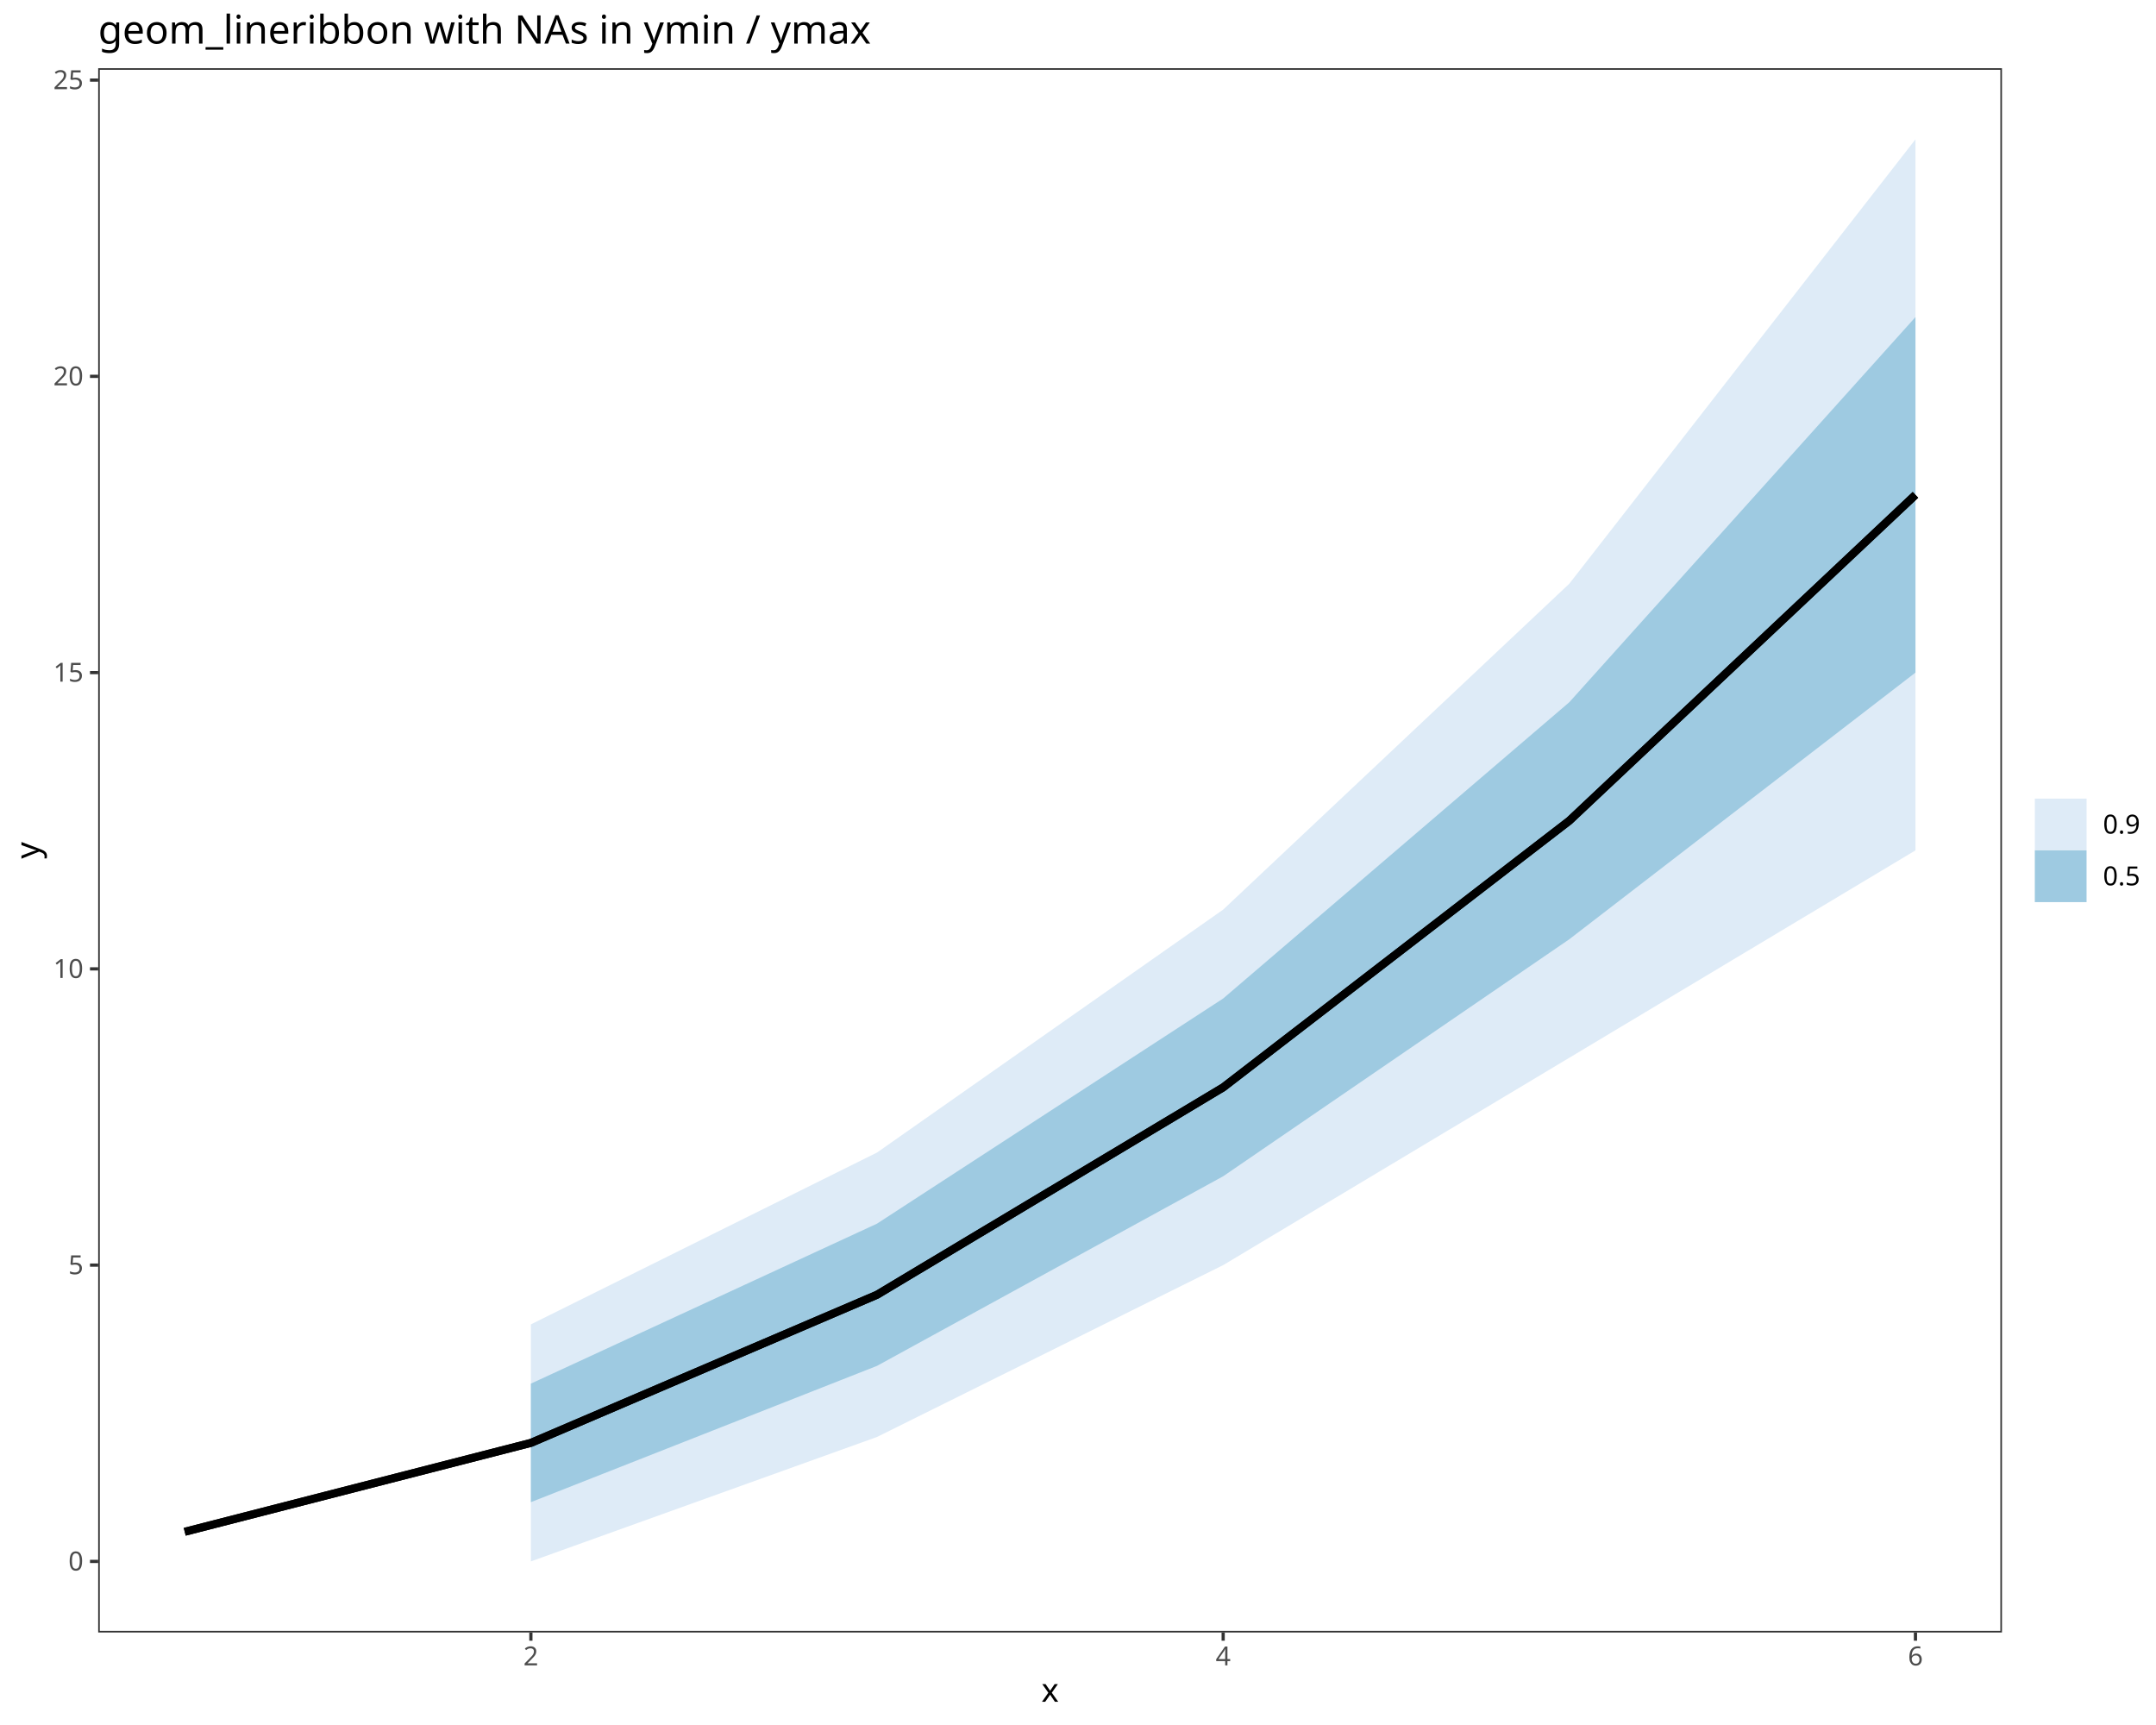
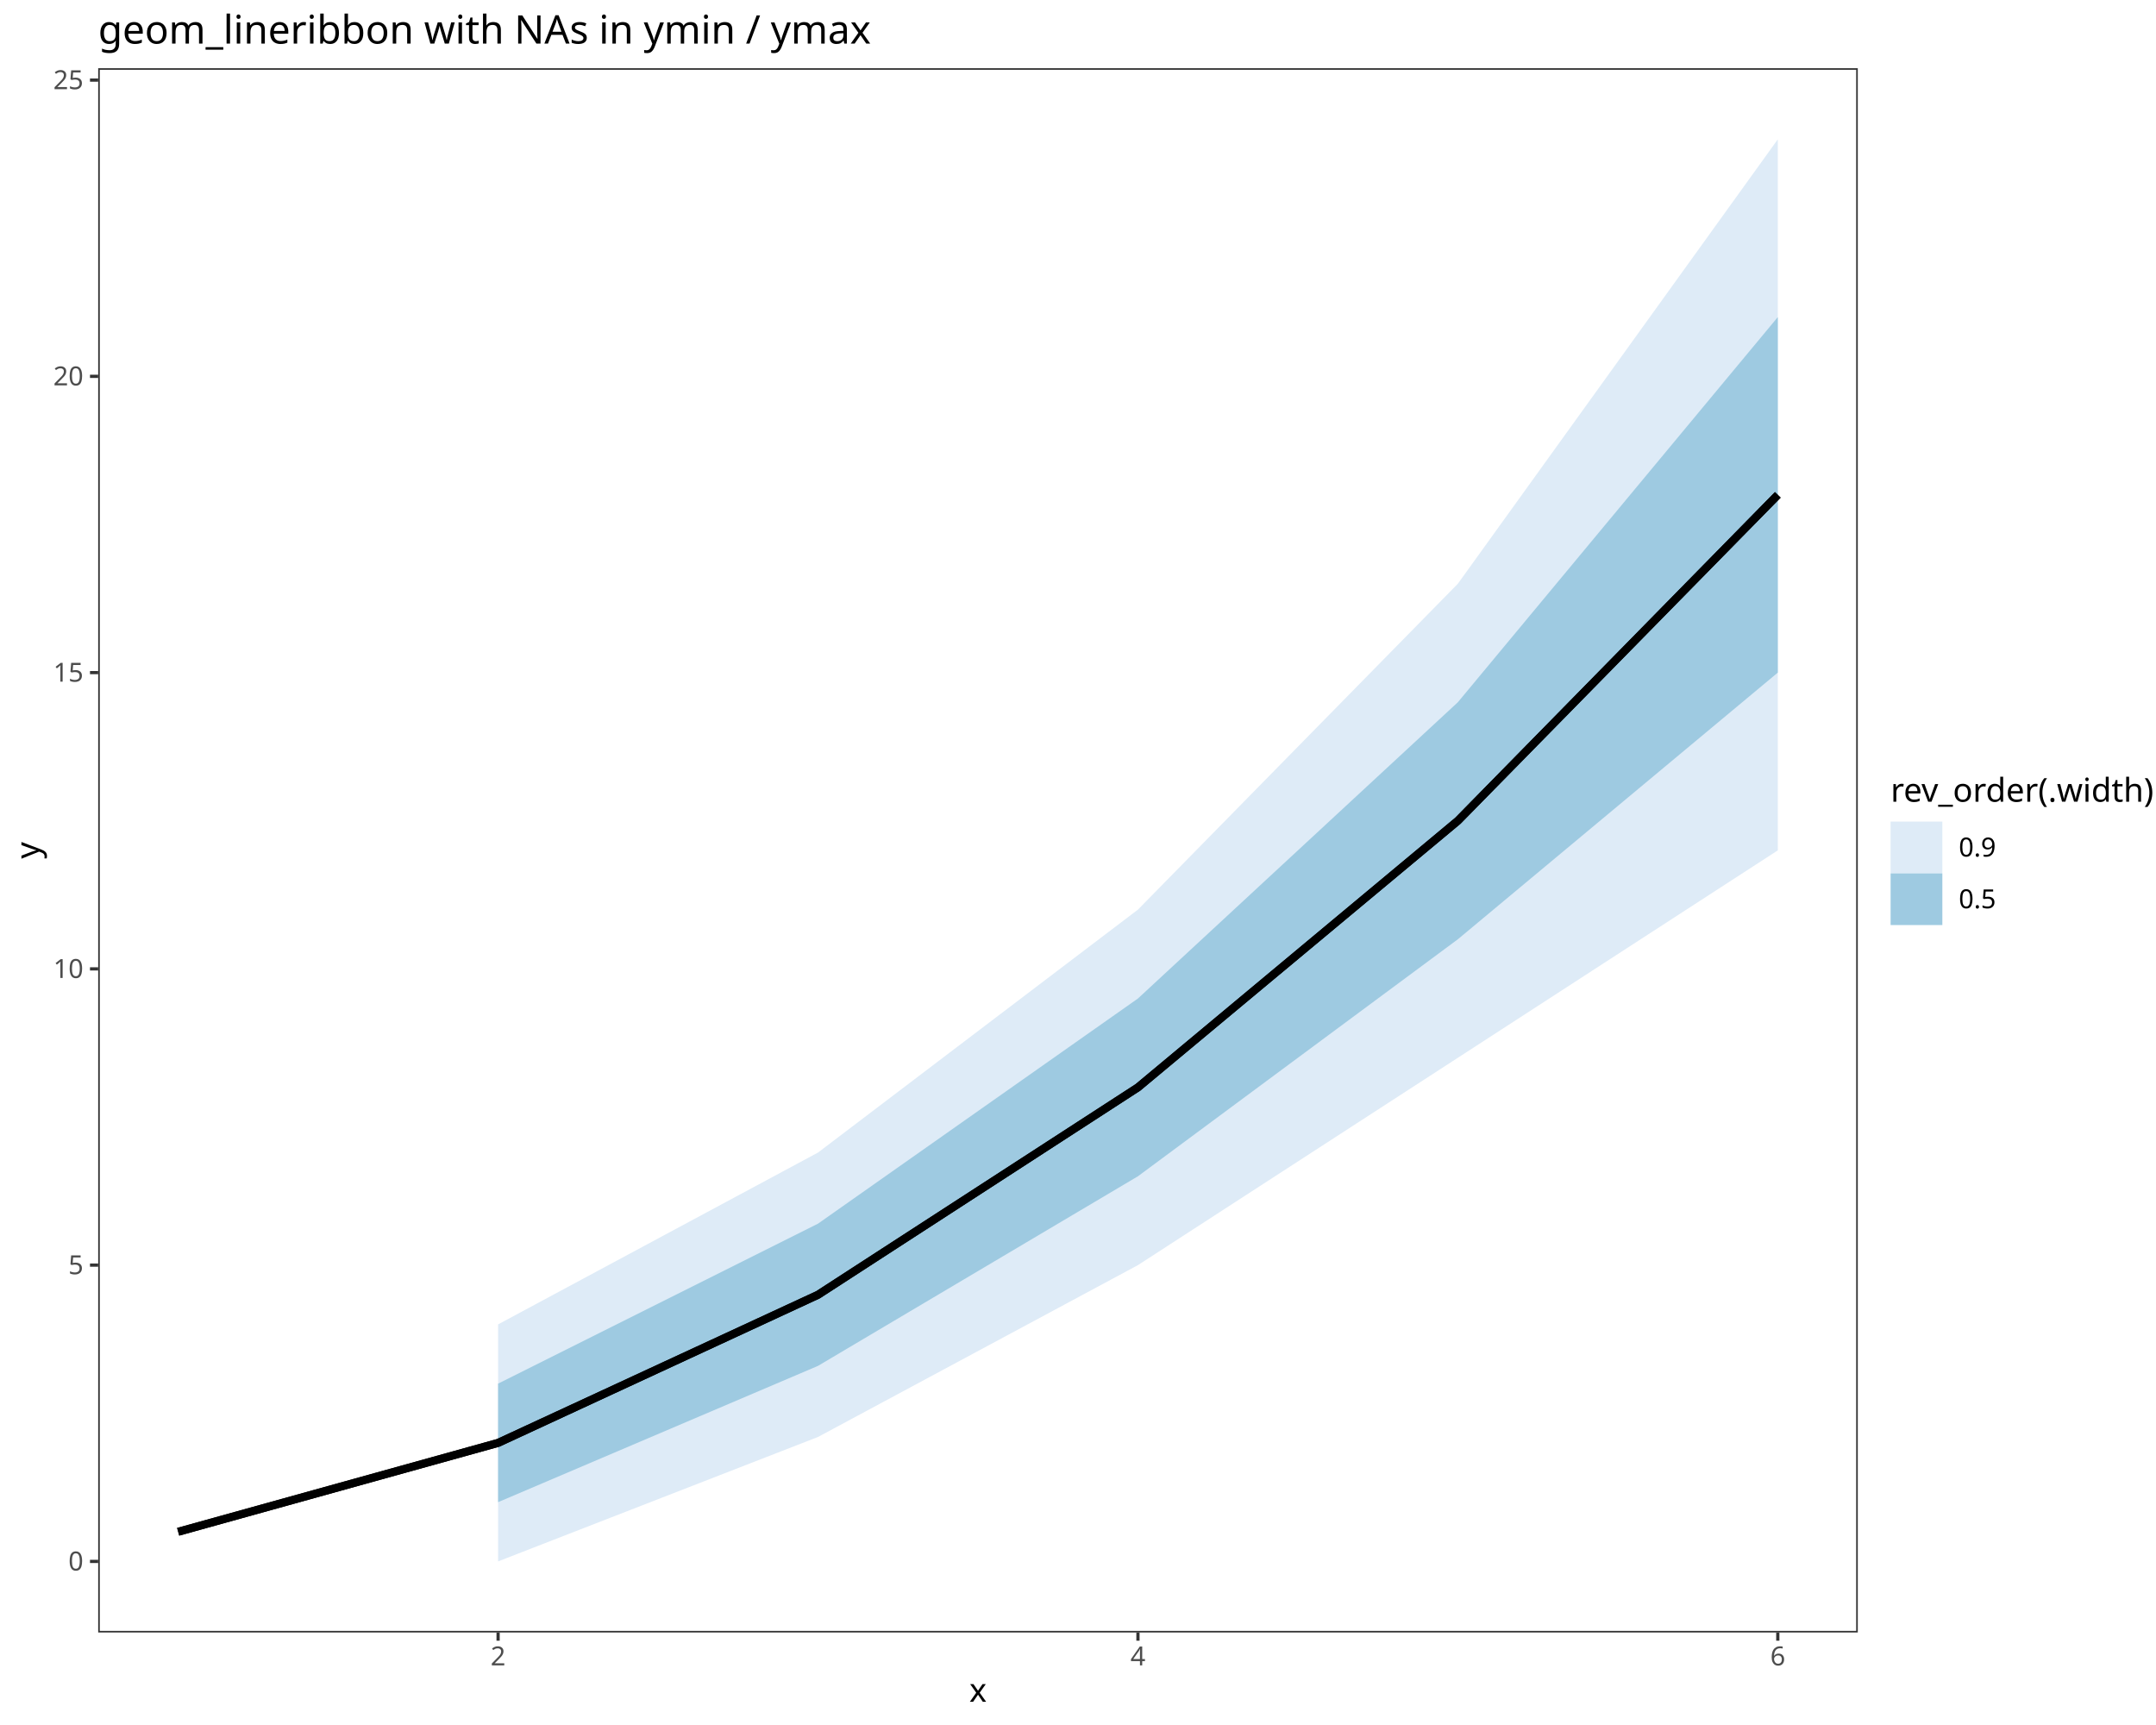
<svg xmlns="http://www.w3.org/2000/svg" class="svglite" data-engine-version="2.0" width="720.00pt" height="576.00pt" viewBox="0 0 720.00 576.00">
  <defs>
    <style type="text/css">
    .svglite line, .svglite polyline, .svglite polygon, .svglite path, .svglite rect, .svglite circle {
      fill: none;
      stroke: #000000;
      stroke-linecap: round;
      stroke-linejoin: round;
      stroke-miterlimit: 10.00;
    }
  </style>
  </defs>
  <rect width="100%" height="100%" style="stroke: none; fill: #FFFFFF;" />
  <defs>
    <clipPath id="cpMC4wMHw3MjAuMDB8MC4wMHw1NzYuMDA=">
      <rect x="0.00" y="0.00" width="720.00" height="576.00" />
    </clipPath>
  </defs>
  <g clip-path="url(#cpMC4wMHw3MjAuMDB8MC4wMHw1NzYuMDA=)">
    <rect x="0.00" y="0.00" width="720.00" height="576.00" style="stroke-width: 1.07; stroke: #FFFFFF; fill: #FFFFFF;" />
  </g>
  <defs>
-     <clipPath id="cpMzIuNzl8NjY4LjU3fDIyLjc4fDU0NS4xMQ==">
-       <rect x="32.79" y="22.78" width="635.77" height="522.33" />
+     <clipPath id="cpMzIuNzl8NjIwLjQxfDIyLjc4fDU0NS4xMQ==">
+       <rect x="32.79" y="22.78" width="587.62" height="522.33" />
    </clipPath>
  </defs>
-   <g clip-path="url(#cpMzIuNzl8NjY4LjU3fDIyLjc4fDU0NS4xMQ==)">
-     <rect x="32.79" y="22.78" width="635.77" height="522.33" style="stroke-width: 1.07; stroke: none; fill: #FFFFFF;" />
-     <polygon points="177.29,442.23 292.88,384.85 408.48,303.73 524.07,194.91 639.67,46.53 639.67,283.95 524.07,353.20 408.48,422.44 292.88,479.82 177.29,521.37 " style="stroke-width: 0.00; stroke: none; stroke-linecap: butt; fill: #DEEBF7;" />
-     <polygon points="177.29,462.01 292.88,408.59 408.48,333.41 524.07,234.48 639.67,105.88 639.67,224.59 524.07,313.63 408.48,392.77 292.88,456.08 177.29,501.59 " style="stroke-width: 0.00; stroke: none; stroke-linecap: butt; fill: #9ECAE1;" />
-     <polyline points="61.69,511.48 177.29,481.80 292.88,432.34 408.48,363.09 524.07,274.06 639.67,165.24 " style="stroke-width: 2.67; stroke-linecap: butt;" />
-     <polyline points="61.69,511.48 177.29,481.80 292.88,432.34 408.48,363.09 524.07,274.06 639.67,165.24 " style="stroke-width: 2.67; stroke-linecap: butt;" />
-     <rect x="32.79" y="22.78" width="635.77" height="522.33" style="stroke-width: 1.07; stroke: #333333;" />
+   <g clip-path="url(#cpMzIuNzl8NjIwLjQxfDIyLjc4fDU0NS4xMQ==)">
+     <rect x="32.79" y="22.78" width="587.62" height="522.33" style="stroke-width: 1.07; stroke: none; fill: #FFFFFF;" />
+     <polygon points="166.34,442.23 273.18,384.85 380.02,303.73 486.86,194.91 593.70,46.53 593.70,283.95 486.86,353.20 380.02,422.44 273.18,479.82 166.34,521.37 " style="stroke-width: 0.00; stroke: none; stroke-linecap: butt; fill: #DEEBF7;" />
+     <polygon points="166.34,462.01 273.18,408.59 380.02,333.41 486.86,234.48 593.70,105.88 593.70,224.59 486.86,313.63 380.02,392.77 273.18,456.08 166.34,501.59 " style="stroke-width: 0.00; stroke: none; stroke-linecap: butt; fill: #9ECAE1;" />
+     <polyline points="59.50,511.48 166.34,481.80 273.18,432.34 380.02,363.09 486.86,274.06 593.70,165.24 " style="stroke-width: 2.67; stroke-linecap: butt;" />
+     <polyline points="59.50,511.48 166.34,481.80 273.18,432.34 380.02,363.09 486.86,274.06 593.70,165.24 " style="stroke-width: 2.67; stroke-linecap: butt;" />
+     <rect x="32.79" y="22.78" width="587.62" height="522.33" style="stroke-width: 1.07; stroke: #333333;" />
  </g>
  <g clip-path="url(#cpMC4wMHw3MjAuMDB8MC4wMHw1NzYuMDA=)">
    <text x="27.86" y="524.40" text-anchor="end" style="font-size: 8.80px; fill: #4D4D4D; font-family: sans;" textLength="4.89px" lengthAdjust="spacingAndGlyphs">0</text>
    <text x="27.86" y="425.47" text-anchor="end" style="font-size: 8.80px; fill: #4D4D4D; font-family: sans;" textLength="4.89px" lengthAdjust="spacingAndGlyphs">5</text>
    <text x="27.86" y="326.55" text-anchor="end" style="font-size: 8.80px; fill: #4D4D4D; font-family: sans;" textLength="9.79px" lengthAdjust="spacingAndGlyphs">10</text>
    <text x="27.86" y="227.62" text-anchor="end" style="font-size: 8.80px; fill: #4D4D4D; font-family: sans;" textLength="9.79px" lengthAdjust="spacingAndGlyphs">15</text>
    <text x="27.86" y="128.69" text-anchor="end" style="font-size: 8.80px; fill: #4D4D4D; font-family: sans;" textLength="9.79px" lengthAdjust="spacingAndGlyphs">20</text>
    <text x="27.86" y="29.77" text-anchor="end" style="font-size: 8.80px; fill: #4D4D4D; font-family: sans;" textLength="9.79px" lengthAdjust="spacingAndGlyphs">25</text>
    <polyline points="30.05,521.37 32.79,521.37 " style="stroke-width: 1.07; stroke: #333333; stroke-linecap: butt;" />
    <polyline points="30.05,422.44 32.79,422.44 " style="stroke-width: 1.07; stroke: #333333; stroke-linecap: butt;" />
    <polyline points="30.05,323.52 32.79,323.52 " style="stroke-width: 1.07; stroke: #333333; stroke-linecap: butt;" />
    <polyline points="30.05,224.59 32.79,224.59 " style="stroke-width: 1.07; stroke: #333333; stroke-linecap: butt;" />
    <polyline points="30.05,125.67 32.79,125.67 " style="stroke-width: 1.07; stroke: #333333; stroke-linecap: butt;" />
    <polyline points="30.05,26.74 32.79,26.74 " style="stroke-width: 1.07; stroke: #333333; stroke-linecap: butt;" />
-     <polyline points="177.29,547.85 177.29,545.11 " style="stroke-width: 1.07; stroke: #333333; stroke-linecap: butt;" />
-     <polyline points="408.48,547.85 408.48,545.11 " style="stroke-width: 1.07; stroke: #333333; stroke-linecap: butt;" />
-     <polyline points="639.67,547.85 639.67,545.11 " style="stroke-width: 1.07; stroke: #333333; stroke-linecap: butt;" />
-     <text x="177.29" y="556.10" text-anchor="middle" style="font-size: 8.80px; fill: #4D4D4D; font-family: sans;" textLength="4.89px" lengthAdjust="spacingAndGlyphs">2</text>
-     <text x="408.48" y="556.10" text-anchor="middle" style="font-size: 8.80px; fill: #4D4D4D; font-family: sans;" textLength="4.89px" lengthAdjust="spacingAndGlyphs">4</text>
-     <text x="639.67" y="556.10" text-anchor="middle" style="font-size: 8.80px; fill: #4D4D4D; font-family: sans;" textLength="4.89px" lengthAdjust="spacingAndGlyphs">6</text>
-     <text x="350.68" y="568.24" text-anchor="middle" style="font-size: 11.00px; font-family: sans;" textLength="5.50px" lengthAdjust="spacingAndGlyphs">x</text>
+     <polyline points="166.34,547.85 166.34,545.11 " style="stroke-width: 1.07; stroke: #333333; stroke-linecap: butt;" />
+     <polyline points="380.02,547.85 380.02,545.11 " style="stroke-width: 1.07; stroke: #333333; stroke-linecap: butt;" />
+     <polyline points="593.70,547.85 593.70,545.11 " style="stroke-width: 1.07; stroke: #333333; stroke-linecap: butt;" />
+     <text x="166.34" y="556.10" text-anchor="middle" style="font-size: 8.80px; fill: #4D4D4D; font-family: sans;" textLength="4.89px" lengthAdjust="spacingAndGlyphs">2</text>
+     <text x="380.02" y="556.10" text-anchor="middle" style="font-size: 8.80px; fill: #4D4D4D; font-family: sans;" textLength="4.89px" lengthAdjust="spacingAndGlyphs">4</text>
+     <text x="593.70" y="556.10" text-anchor="middle" style="font-size: 8.80px; fill: #4D4D4D; font-family: sans;" textLength="4.89px" lengthAdjust="spacingAndGlyphs">6</text>
+     <text x="326.60" y="568.24" text-anchor="middle" style="font-size: 11.00px; font-family: sans;" textLength="5.50px" lengthAdjust="spacingAndGlyphs">x</text>
    <text transform="translate(13.05,283.95) rotate(-90)" text-anchor="middle" style="font-size: 11.00px; font-family: sans;" textLength="5.50px" lengthAdjust="spacingAndGlyphs">y</text>
-     <rect x="679.53" y="266.67" width="34.99" height="34.56" style="stroke-width: 1.07; stroke: none; fill: #FFFFFF;" />
-     <rect x="679.53" y="266.67" width="17.28" height="17.28" style="stroke-width: 1.07; stroke: none; fill: #FFFFFF;" />
-     <rect x="679.53" y="266.67" width="17.28" height="17.28" style="stroke-width: 0.75; stroke: none; fill: #DEEBF7;" />
-     <rect x="679.53" y="283.95" width="17.28" height="17.28" style="stroke-width: 1.07; stroke: none; fill: #FFFFFF;" />
-     <rect x="679.53" y="283.95" width="17.28" height="17.28" style="stroke-width: 0.75; stroke: none; fill: #9ECAE1;" />
-     <text x="702.29" y="278.34" style="font-size: 8.80px; font-family: sans;" textLength="12.23px" lengthAdjust="spacingAndGlyphs">0.9</text>
-     <text x="702.29" y="295.62" style="font-size: 8.80px; font-family: sans;" textLength="12.23px" lengthAdjust="spacingAndGlyphs">0.5</text>
+     <rect x="631.37" y="259.00" width="83.15" height="49.89" style="stroke-width: 1.07; stroke: none; fill: #FFFFFF;" />
+     <text x="631.37" y="267.71" style="font-size: 11.00px; font-family: sans;" textLength="83.15px" lengthAdjust="spacingAndGlyphs">rev_order(.width)</text>
+     <rect x="631.37" y="274.33" width="17.28" height="17.28" style="stroke-width: 1.07; stroke: none; fill: #FFFFFF;" />
+     <rect x="631.37" y="274.33" width="17.28" height="17.28" style="stroke-width: 0.00; stroke: none; stroke-linecap: butt; stroke-linejoin: miter; fill: #DEEBF7;" />
+     <rect x="631.37" y="291.61" width="17.28" height="17.28" style="stroke-width: 1.07; stroke: none; fill: #FFFFFF;" />
+     <rect x="631.37" y="291.61" width="17.28" height="17.28" style="stroke-width: 0.00; stroke: none; stroke-linecap: butt; stroke-linejoin: miter; fill: #9ECAE1;" />
+     <text x="654.13" y="286.00" style="font-size: 8.80px; font-family: sans;" textLength="12.23px" lengthAdjust="spacingAndGlyphs">0.9</text>
+     <text x="654.13" y="303.28" style="font-size: 8.80px; font-family: sans;" textLength="12.23px" lengthAdjust="spacingAndGlyphs">0.5</text>
    <text x="32.79" y="14.56" style="font-size: 13.20px; font-family: sans;" textLength="241.40px" lengthAdjust="spacingAndGlyphs">geom_lineribbon with NAs in ymin / ymax</text>
  </g>
</svg>
